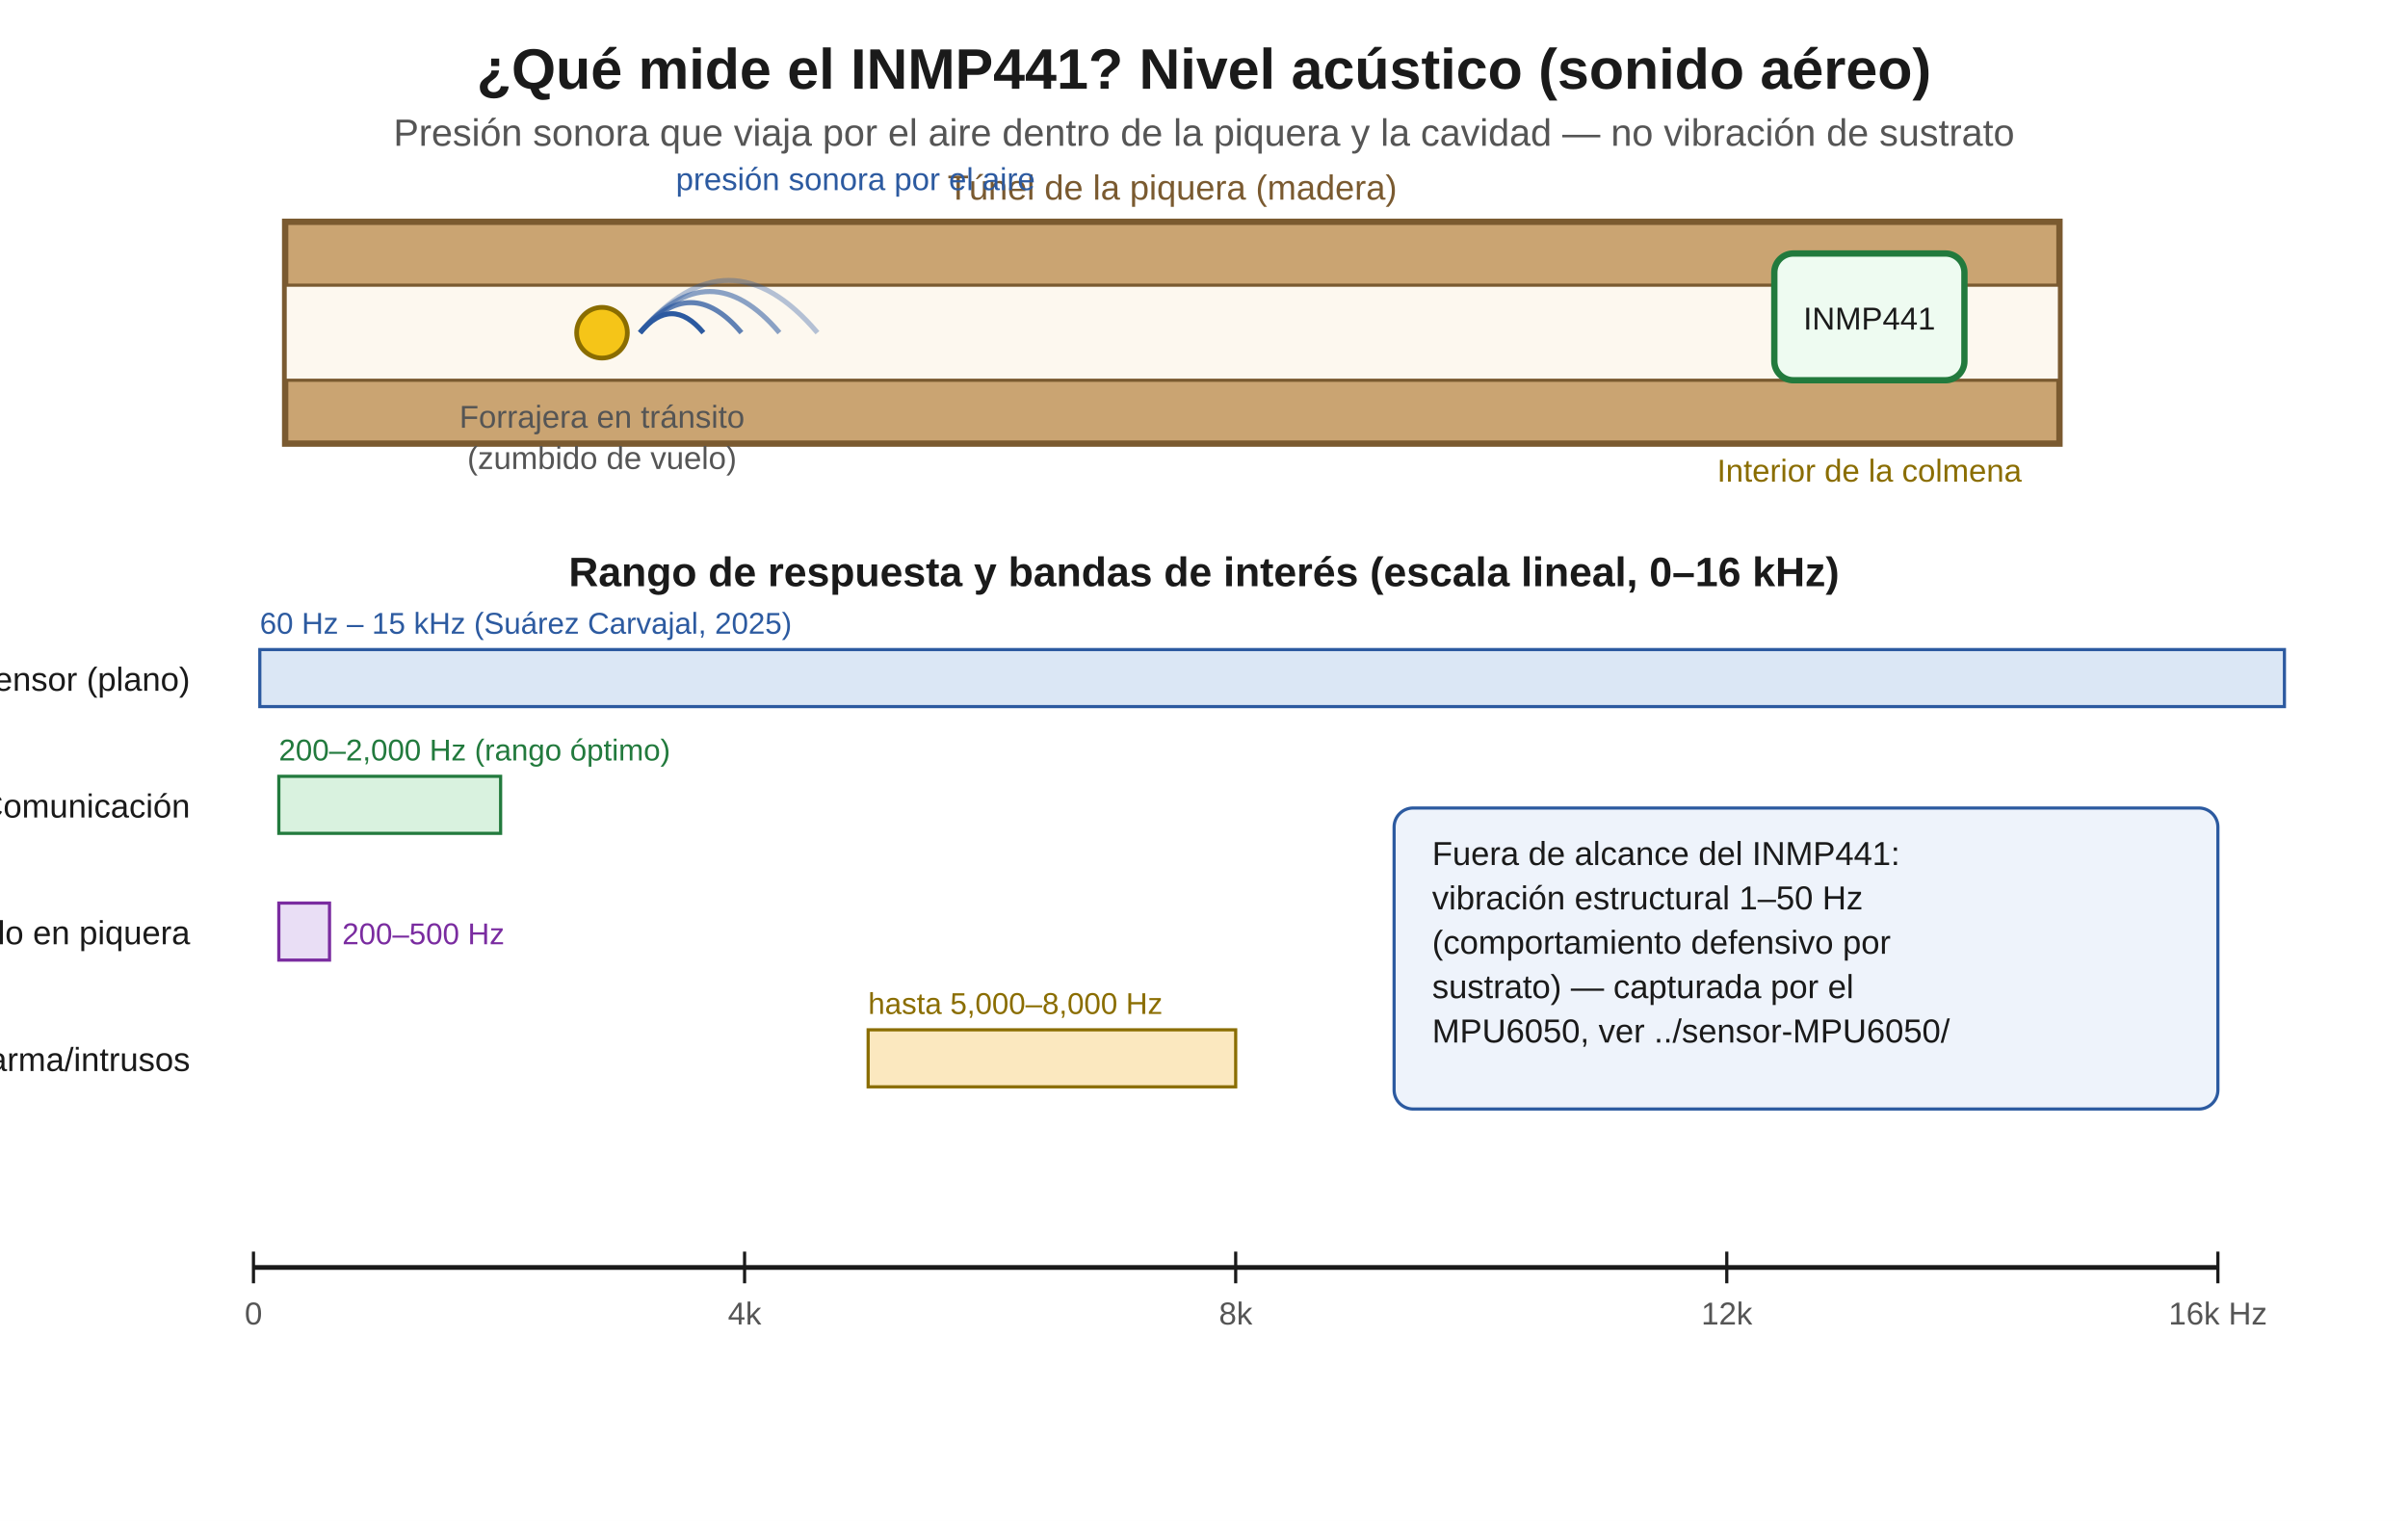
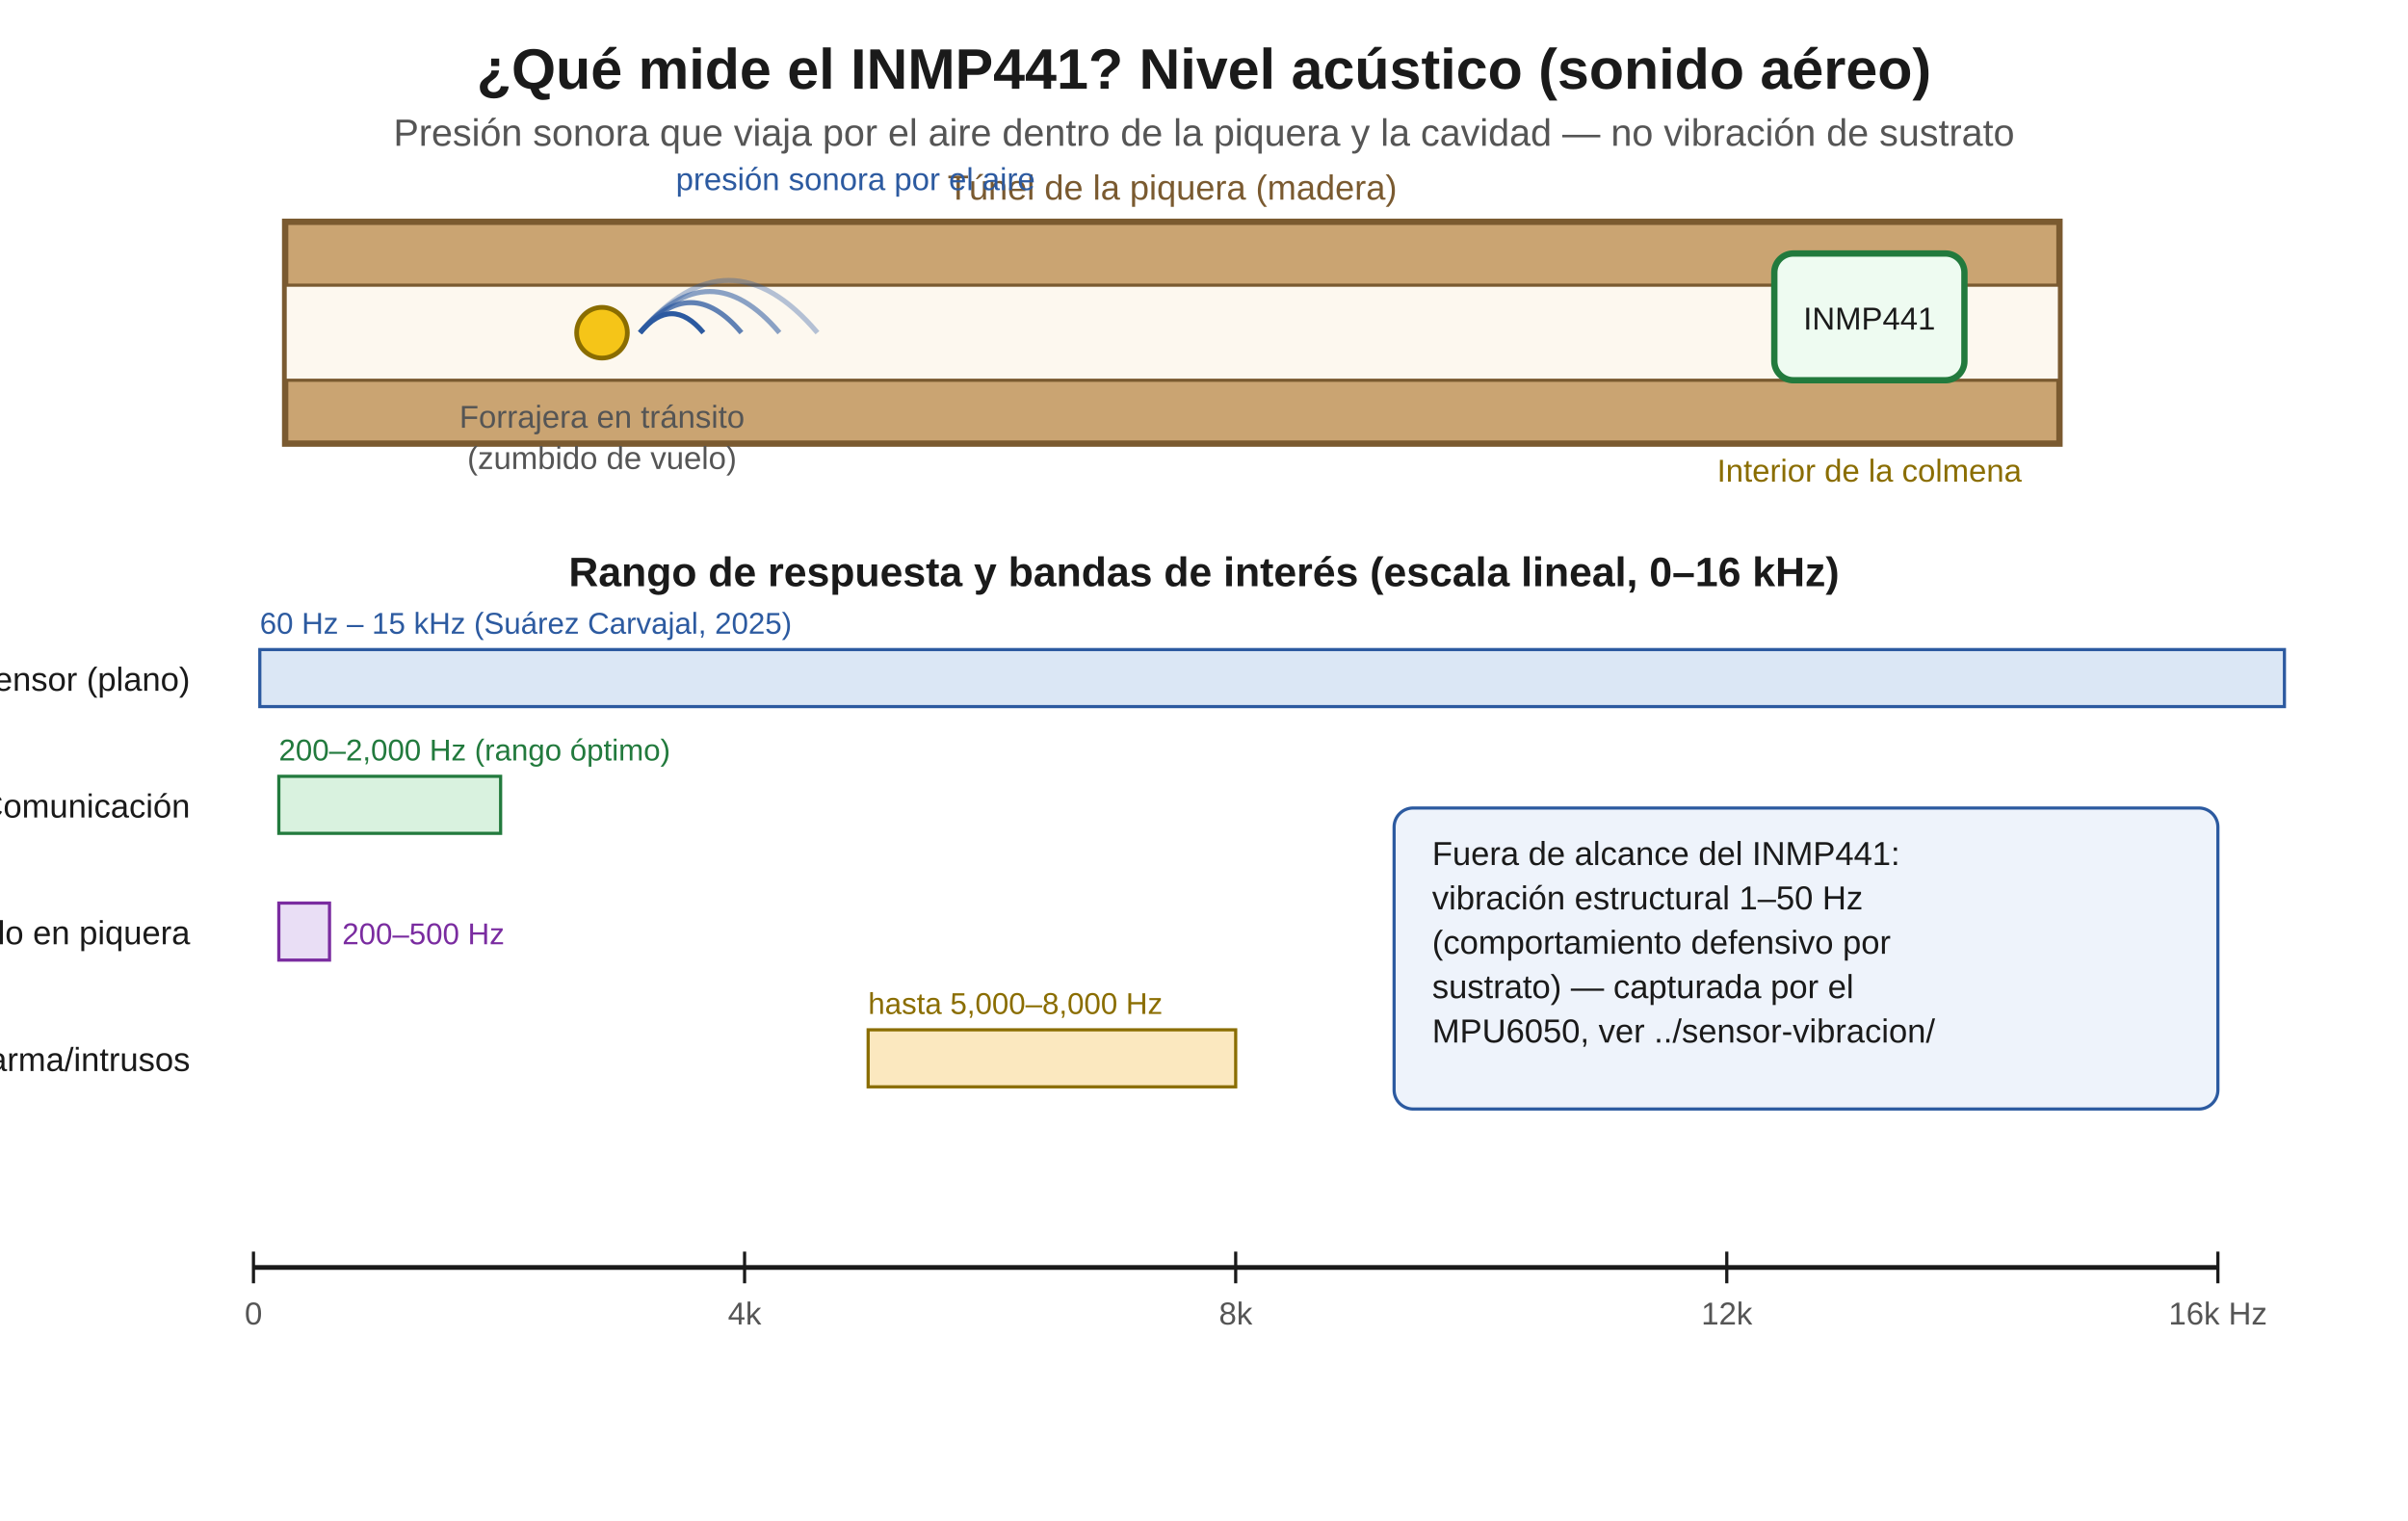
<svg xmlns="http://www.w3.org/2000/svg" viewBox="0 0 760 480" width="760" height="480" font-family="Segoe UI, Arial, sans-serif">
  <rect x="0" y="0" width="760" height="480" fill="#ffffff" />
  <text x="380" y="28" text-anchor="middle" font-size="18" font-weight="bold" fill="#1a1a1a">
    ¿Qué mide el INMP441? Nivel acústico (sonido aéreo)
  </text>
  <text x="380" y="46" text-anchor="middle" font-size="12" fill="#555555">
    Presión sonora que viaja por el aire dentro de la piquera y la cavidad — no vibración de sustrato
  </text>
  <rect x="90" y="70" width="560" height="70" fill="#caa472" stroke="#7a5a30" stroke-width="2" />
  <rect x="90" y="90" width="560" height="30" fill="#fdf8ef" stroke="#7a5a30" stroke-width="1" />
  <text x="370" y="63" text-anchor="middle" font-size="11" fill="#7a5a30">Túnel de la piquera (madera)</text>
  <circle cx="190" cy="105" r="8" fill="#f5c518" stroke="#8a6d00" stroke-width="1.5" />
  <text x="190" y="135" text-anchor="middle" font-size="10" fill="#555555">Forrajera en tránsito</text>
  <text x="190" y="148" text-anchor="middle" font-size="10" fill="#555555">(zumbido de vuelo)</text>
  <path d="M202 105 q10 -12 20 0" fill="none" stroke="#2c5aa0" stroke-width="1.6" />
  <path d="M202 105 q16 -19 32 0" fill="none" stroke="#2c5aa0" stroke-width="1.6" opacity="0.75" />
  <path d="M202 105 q22 -26 44 0" fill="none" stroke="#2c5aa0" stroke-width="1.6" opacity="0.55" />
  <path d="M202 105 q28 -33 56 0" fill="none" stroke="#2c5aa0" stroke-width="1.6" opacity="0.35" />
  <text x="270" y="60" text-anchor="middle" font-size="10" fill="#2c5aa0">presión sonora por el aire</text>
  <rect x="560" y="80" width="60" height="40" rx="6" fill="#eefbf1" stroke="#227a3d" stroke-width="2" />
  <text x="590" y="104" text-anchor="middle" font-size="10" fill="#1a1a1a">INMP441</text>
  <text x="590" y="152" text-anchor="middle" font-size="10" fill="#8a6d00">Interior de la colmena</text>
  <text x="380" y="185" text-anchor="middle" font-size="13" font-weight="bold" fill="#1a1a1a">
    Rango de respuesta y bandas de interés (escala lineal, 0–16 kHz)
  </text>
  <line x1="80" y1="400" x2="700" y2="400" stroke="#1a1a1a" stroke-width="1.5" />
  <g font-size="10" fill="#555555">
    <line x1="80" y1="395" x2="80" y2="405" stroke="#1a1a1a" />
    <text x="80" y="418" text-anchor="middle">0</text>
    <line x1="235" y1="395" x2="235" y2="405" stroke="#1a1a1a" />
    <text x="235" y="418" text-anchor="middle">4k</text>
    <line x1="390" y1="395" x2="390" y2="405" stroke="#1a1a1a" />
    <text x="390" y="418" text-anchor="middle">8k</text>
    <line x1="545" y1="395" x2="545" y2="405" stroke="#1a1a1a" />
    <text x="545" y="418" text-anchor="middle">12k</text>
    <line x1="700" y1="395" x2="700" y2="405" stroke="#1a1a1a" />
    <text x="700" y="418" text-anchor="middle">16k Hz</text>
  </g>
  <rect x="82" y="205" width="639" height="18" fill="#dbe7f5" stroke="#2c5aa0" stroke-width="1" />
  <text x="60" y="218" text-anchor="end" font-size="10.5" fill="#1a1a1a">Sensor (plano)</text>
  <text x="82" y="200" font-size="9.5" fill="#2c5aa0">60 Hz – 15 kHz (Suárez Carvajal, 2025)</text>
  <rect x="88" y="245" width="70" height="18" fill="#d9f2df" stroke="#227a3d" stroke-width="1" />
  <text x="60" y="258" text-anchor="end" font-size="10.5" fill="#1a1a1a">Comunicación</text>
  <text x="88" y="240" font-size="9.5" fill="#227a3d">200–2,000 Hz (rango óptimo)</text>
  <rect x="88" y="285" width="16" height="18" fill="#e9def5" stroke="#7a2ca0" stroke-width="1" />
  <text x="60" y="298" text-anchor="end" font-size="10.5" fill="#1a1a1a">Vuelo en piquera</text>
  <text x="108" y="298" font-size="9.5" fill="#7a2ca0">200–500 Hz</text>
  <rect x="274" y="325" width="116" height="18" fill="#fbe8bf" stroke="#8a6d00" stroke-width="1" />
  <text x="60" y="338" text-anchor="end" font-size="10.5" fill="#1a1a1a">Alarma/intrusos</text>
  <text x="274" y="320" font-size="9.5" fill="#8a6d00">hasta 5,000–8,000 Hz</text>
  <rect x="440" y="255" width="260" height="95" rx="6" fill="#eef3fb" stroke="#2c5aa0" stroke-width="1" />
  <text x="452" y="273" font-size="10.5" fill="#1a1a1a">Fuera de alcance del INMP441:</text>
  <text x="452" y="287" font-size="10.5" fill="#1a1a1a">vibración estructural 1–50 Hz</text>
  <text x="452" y="301" font-size="10.5" fill="#1a1a1a">(comportamiento defensivo por</text>
  <text x="452" y="315" font-size="10.5" fill="#1a1a1a">sustrato) — capturada por el</text>
-   <text x="452" y="329" font-size="10.5" fill="#1a1a1a">MPU6050, ver ../sensor-MPU6050/</text>
+   <text x="452" y="329" font-size="10.5" fill="#1a1a1a">MPU6050, ver ../sensor-vibracion/</text>
</svg>
